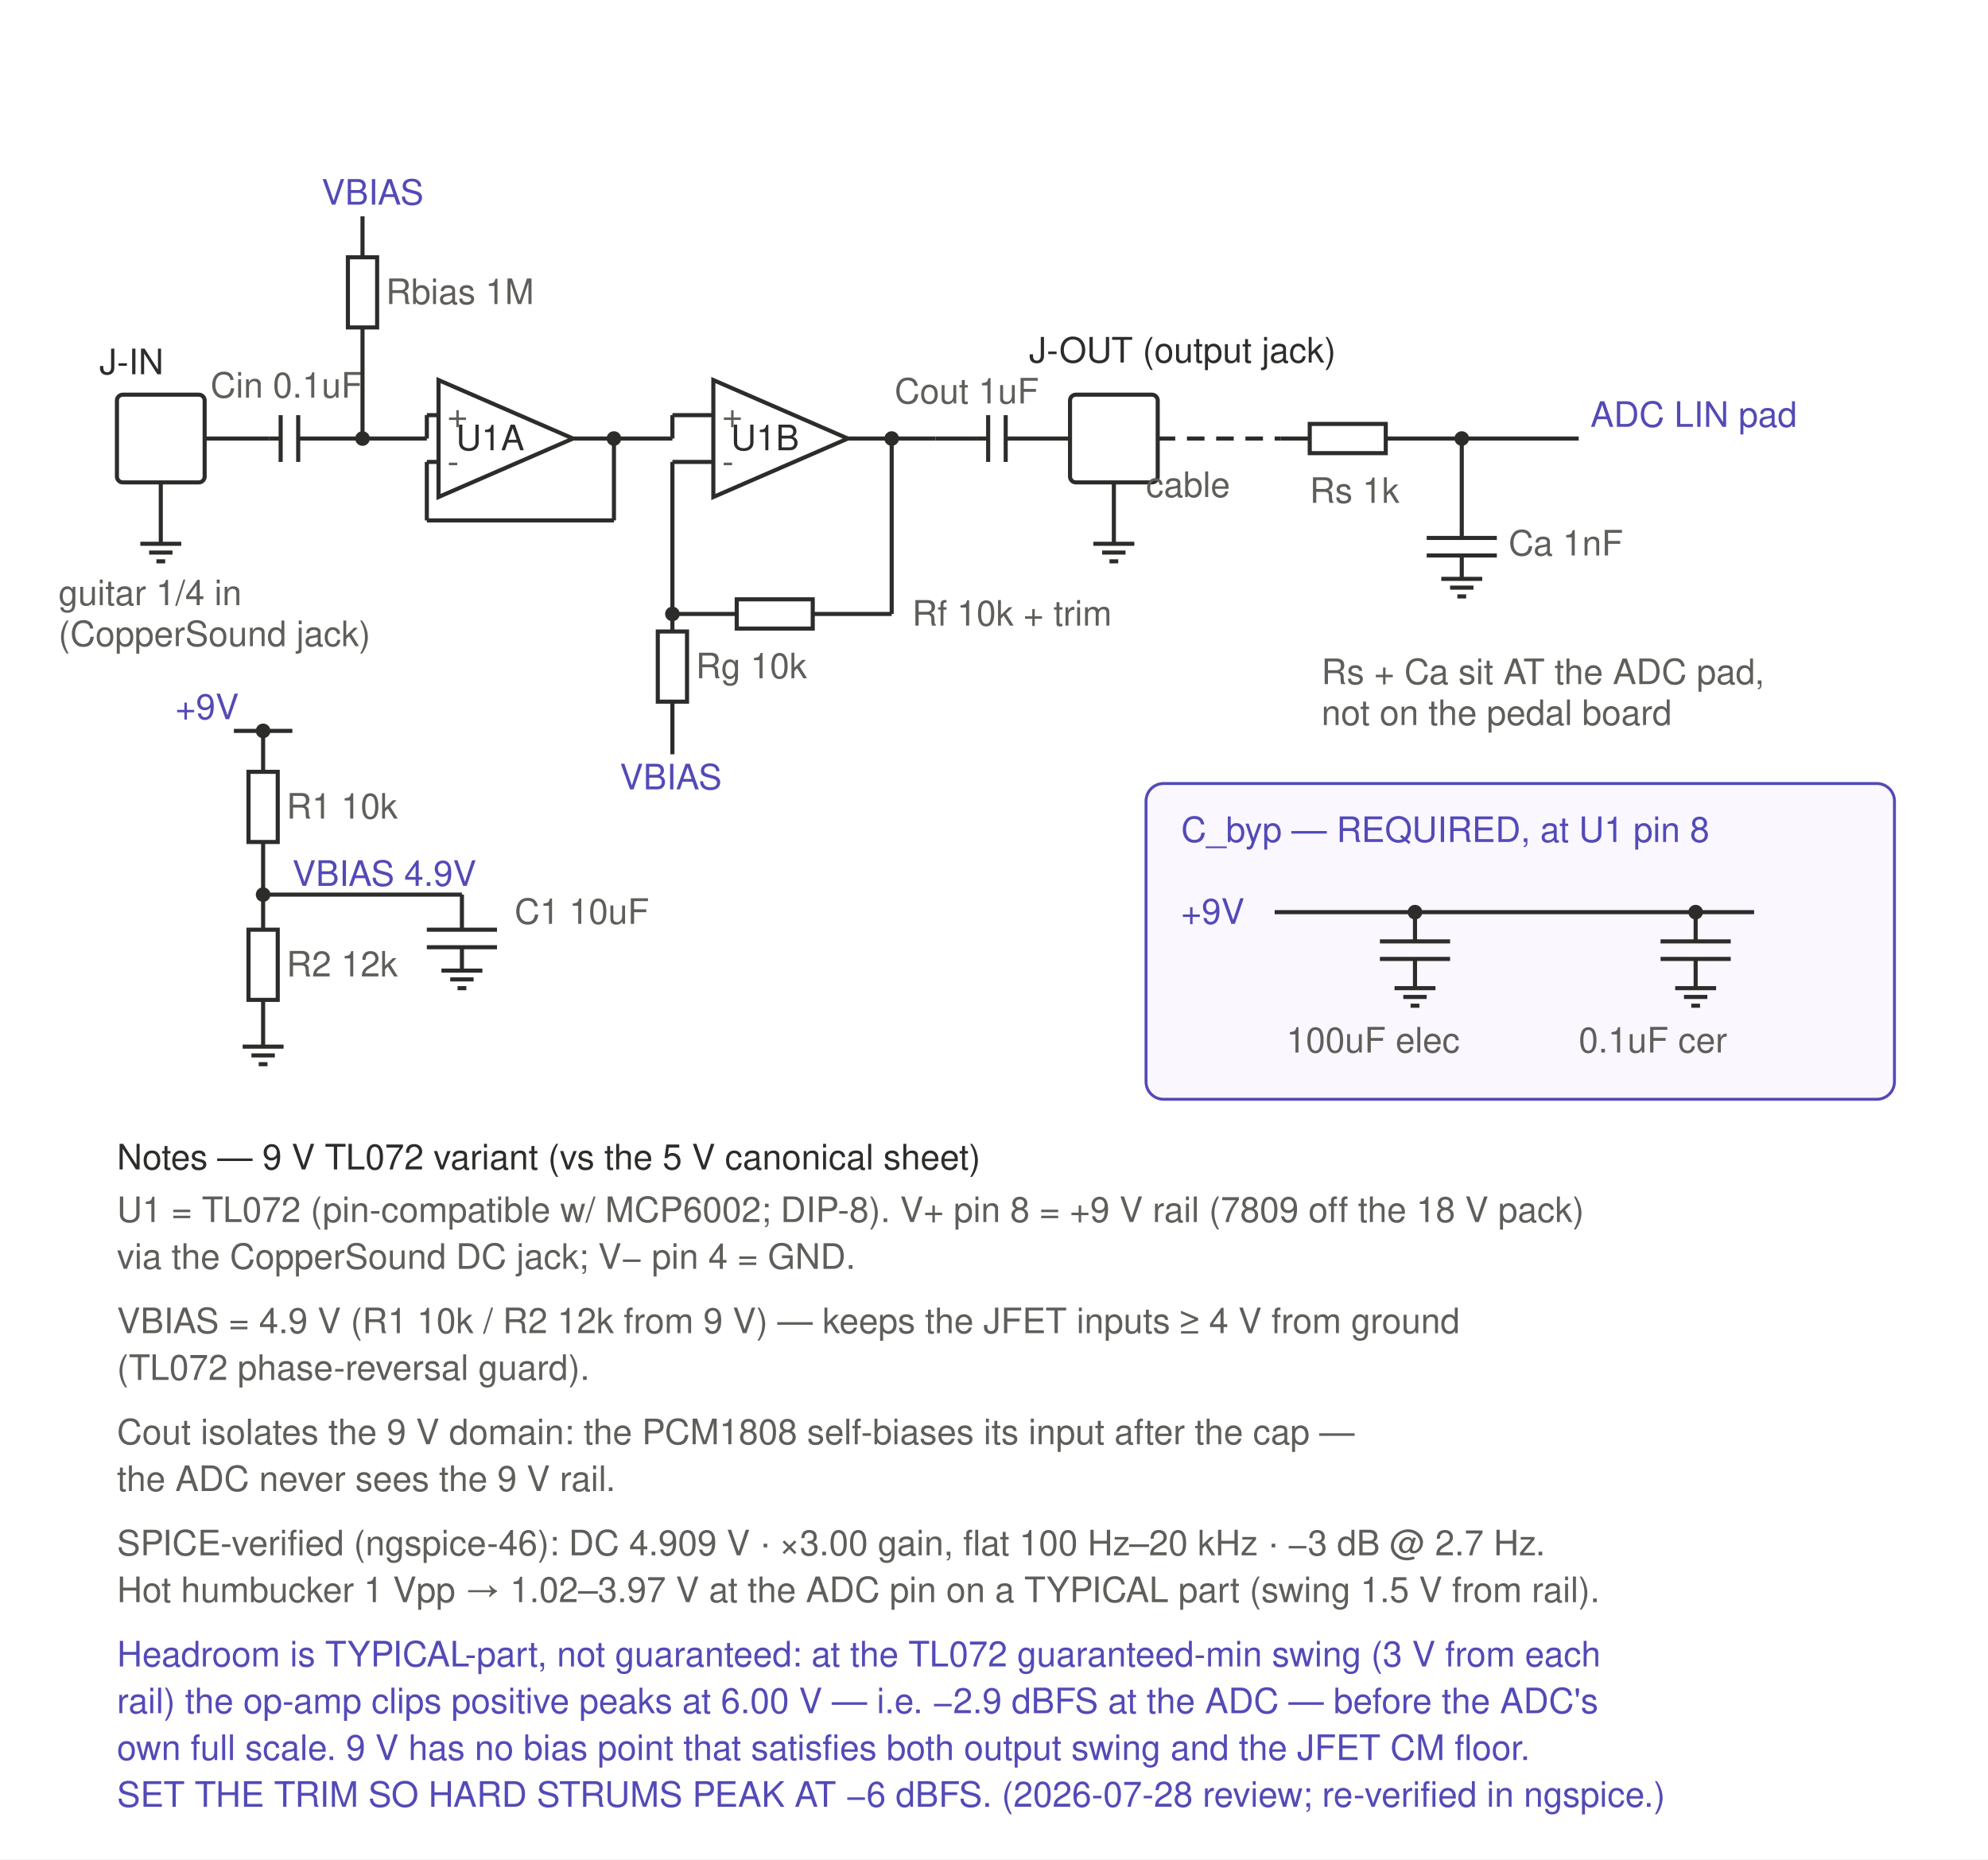
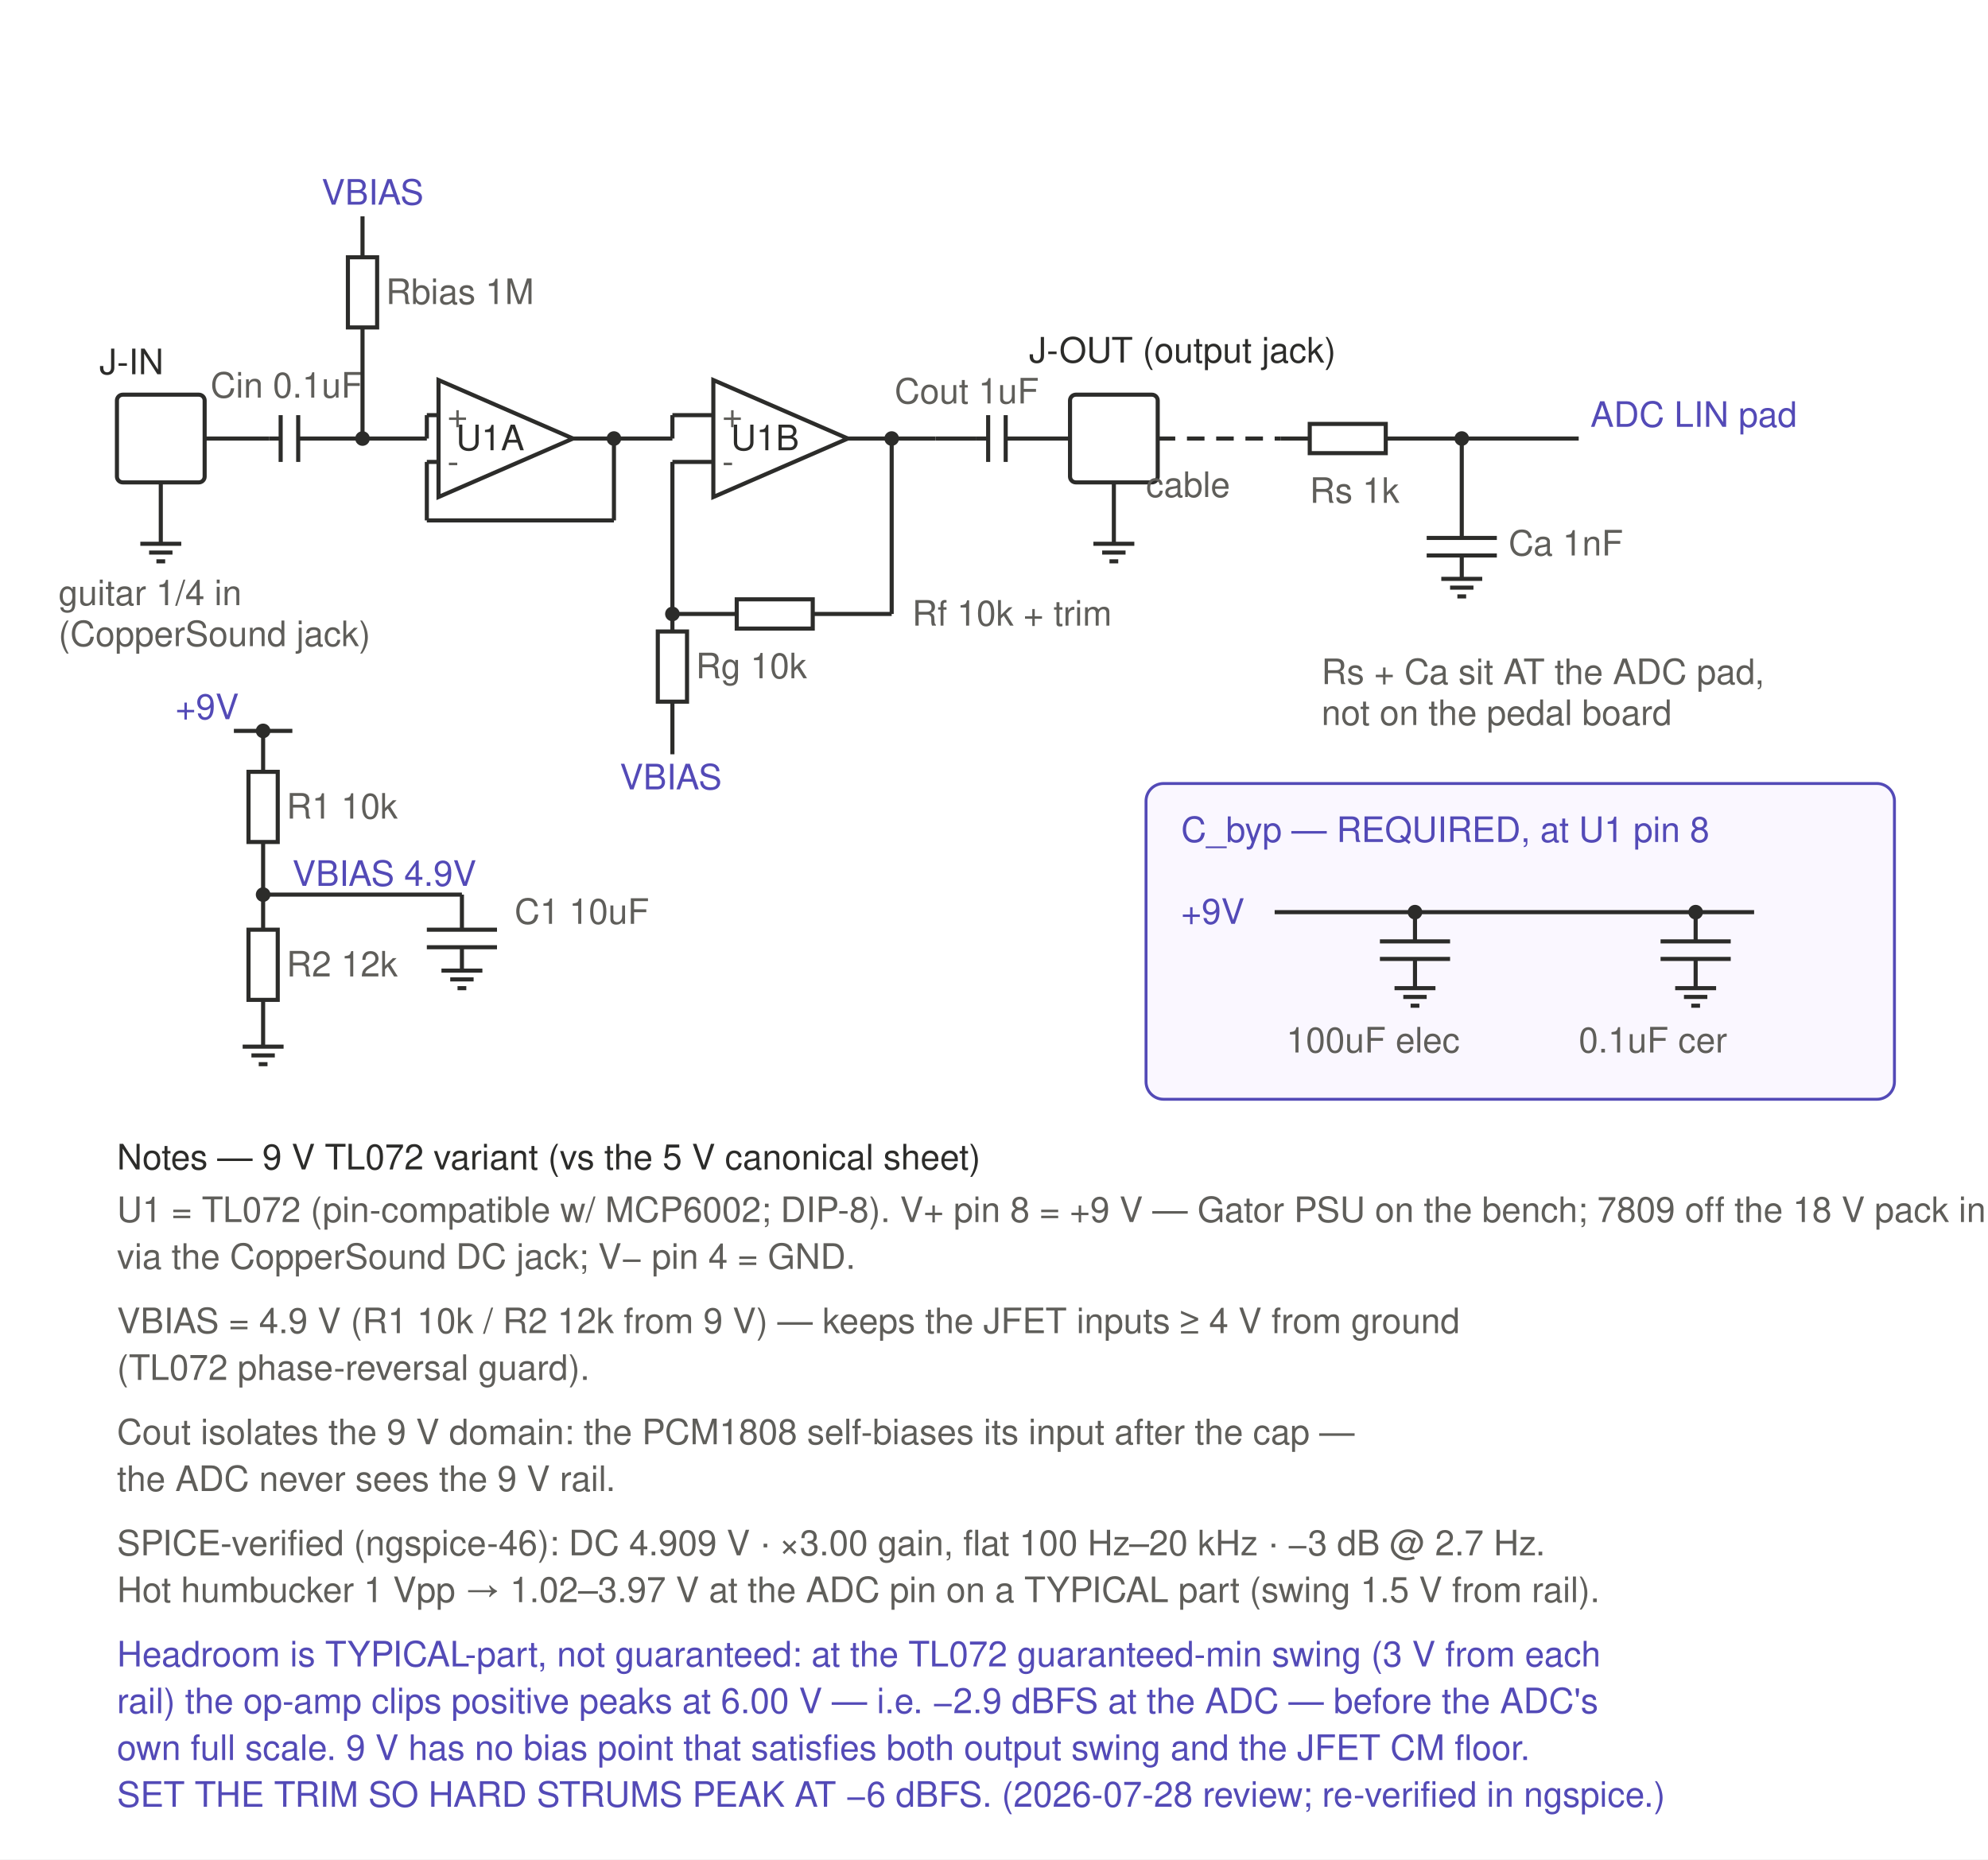
<svg xmlns="http://www.w3.org/2000/svg" width="100%" viewBox="0 0 680 636" role="img">
  <style>
text{font-family:-apple-system,Helvetica,Arial,sans-serif;fill:#2C2C2A}
.lbl{font-size:12px;fill:#5F5E5A}
.rd{font-size:12px;font-weight:500;fill:#2C2C2A}
.acc{font-size:12px;font-weight:500;fill:#534AB7}
.w,.cmp{stroke:#2C2C2A;stroke-width:1.4;fill:none}
.dot{fill:#2C2C2A}
</style>
  <rect x="0" y="0" width="680" height="636" fill="#FFFFFF" />
  <rect class="cmp" x="40" y="135" width="30" height="30" rx="2" />
  <text class="rd" x="34" y="128">J-IN</text>
  <text class="lbl" x="20" y="207">guitar 1/4 in</text>
  <text class="lbl" x="20" y="221">(CopperSound jack)</text>
  <line class="w" x1="55" y1="165" x2="55" y2="186" />
  <line class="w" x1="48" y1="186" x2="62" y2="186" />
  <line class="w" x1="51" y1="189" x2="59" y2="189" />
  <line class="w" x1="53.5" y1="192" x2="56.5" y2="192" />
  <line class="w" x1="70" y1="150" x2="92" y2="150" />
  <line class="w" x1="96" y1="142" x2="96" y2="158" />
  <line class="w" x1="102" y1="142" x2="102" y2="158" />
  <line class="w" x1="92" y1="150" x2="96" y2="150" />
  <line class="w" x1="102" y1="150" x2="124" y2="150" />
  <text class="lbl" x="72" y="136">Cin 0.1uF</text>
  <circle class="dot" cx="124" cy="150" r="2.5" />
  <line class="w" x1="124" y1="150" x2="124" y2="112" />
  <rect class="cmp" x="119" y="88" width="10" height="24" />
  <line class="w" x1="124" y1="88" x2="124" y2="74" />
  <text class="acc" x="110" y="70">VBIAS</text>
  <text class="lbl" x="132" y="104">Rbias 1M</text>
  <line class="w" x1="124" y1="150" x2="146" y2="150" />
  <line class="w" x1="146" y1="150" x2="146" y2="142" />
  <line class="w" x1="146" y1="142" x2="150" y2="142" />
  <path class="cmp" d="M150 130 L150 170 L196 150 Z" />
  <text class="lbl" x="153" y="146">+</text>
  <text class="lbl" x="153" y="162">-</text>
  <text class="rd" x="156" y="154">U1A</text>
  <line class="w" x1="196" y1="150" x2="230" y2="150" />
  <circle class="dot" cx="210" cy="150" r="2.5" />
  <line class="w" x1="210" y1="150" x2="210" y2="178" />
  <line class="w" x1="210" y1="178" x2="146" y2="178" />
  <line class="w" x1="146" y1="178" x2="146" y2="158" />
  <line class="w" x1="146" y1="158" x2="150" y2="158" />
  <line class="w" x1="230" y1="150" x2="230" y2="142" />
  <line class="w" x1="230" y1="142" x2="244" y2="142" />
  <path class="cmp" d="M244 130 L244 170 L290 150 Z" />
  <text class="lbl" x="247" y="146">+</text>
  <text class="lbl" x="247" y="162">-</text>
  <text class="rd" x="250" y="154">U1B</text>
  <line class="w" x1="290" y1="150" x2="320" y2="150" />
  <line class="w" x1="244" y1="158" x2="230" y2="158" />
  <line class="w" x1="230" y1="158" x2="230" y2="210" />
  <circle class="dot" cx="230" cy="210" r="2.5" />
  <line class="w" x1="230" y1="210" x2="230" y2="216" />
  <rect class="cmp" x="225" y="216" width="10" height="24" />
  <line class="w" x1="230" y1="240" x2="230" y2="258" />
  <text class="acc" x="212" y="270">VBIAS</text>
  <text class="lbl" x="238" y="232">Rg 10k</text>
  <line class="w" x1="230" y1="210" x2="252" y2="210" />
  <rect class="cmp" x="252" y="205" width="26" height="10" />
  <line class="w" x1="278" y1="210" x2="305" y2="210" />
  <line class="w" x1="305" y1="210" x2="305" y2="150" />
  <circle class="dot" cx="305" cy="150" r="2.5" />
  <text class="lbl" x="312" y="214">Rf 10k + trim</text>
  <line class="w" x1="320" y1="150" x2="334" y2="150" />
  <line class="w" x1="338" y1="142" x2="338" y2="158" />
  <line class="w" x1="344" y1="142" x2="344" y2="158" />
  <line class="w" x1="334" y1="150" x2="338" y2="150" />
  <line class="w" x1="344" y1="150" x2="366" y2="150" />
  <text class="lbl" x="306" y="138">Cout 1uF</text>
  <rect class="cmp" x="366" y="135" width="30" height="30" rx="2" />
  <text class="rd" x="352" y="124">J-OUT (output jack)</text>
  <line class="w" x1="381" y1="165" x2="381" y2="186" />
  <line class="w" x1="374" y1="186" x2="388" y2="186" />
  <line class="w" x1="377" y1="189" x2="385" y2="189" />
  <line class="w" x1="379.5" y1="192" x2="382.5" y2="192" />
  <line class="w" x1="396" y1="150" x2="438" y2="150" stroke-dasharray="6 4" />
  <text class="lbl" x="392" y="170">cable</text>
  <line class="w" x1="438" y1="150" x2="448" y2="150" />
  <rect class="cmp" x="448" y="145" width="26" height="10" />
  <line class="w" x1="474" y1="150" x2="500" y2="150" />
  <text class="lbl" x="448" y="172">Rs 1k</text>
  <circle class="dot" cx="500" cy="150" r="2.5" />
  <line class="w" x1="500" y1="150" x2="500" y2="184" />
  <line class="w" x1="488" y1="184" x2="512" y2="184" />
  <line class="w" x1="488" y1="190" x2="512" y2="190" />
  <line class="w" x1="500" y1="190" x2="500" y2="198" />
  <line class="w" x1="493" y1="198" x2="507" y2="198" />
  <line class="w" x1="496" y1="201" x2="504" y2="201" />
  <line class="w" x1="498.5" y1="204" x2="501.5" y2="204" />
  <text class="lbl" x="516" y="190">Ca 1nF</text>
  <line class="w" x1="500" y1="150" x2="540" y2="150" />
  <text class="acc" x="544" y="146">ADC LIN pad</text>
  <text class="lbl" x="452" y="234">Rs + Ca sit AT the ADC pad,</text>
  <text class="lbl" x="452" y="248">not on the pedal board</text>
  <line class="w" x1="80" y1="250" x2="100" y2="250" />
  <line class="w" x1="90" y1="250" x2="90" y2="264" />
  <text class="acc" x="60" y="246">+9V</text>
  <circle class="dot" cx="90" cy="250" r="2.5" />
  <rect class="cmp" x="85" y="264" width="10" height="24" />
  <line class="w" x1="90" y1="288" x2="90" y2="306" />
  <text class="lbl" x="98" y="280">R1 10k</text>
  <circle class="dot" cx="90" cy="306" r="2.5" />
  <text class="acc" x="100" y="303">VBIAS 4.9V</text>
  <line class="w" x1="90" y1="306" x2="158" y2="306" />
  <line class="w" x1="158" y1="306" x2="158" y2="318" />
  <line class="w" x1="146" y1="318" x2="170" y2="318" />
  <line class="w" x1="146" y1="324" x2="170" y2="324" />
  <line class="w" x1="158" y1="324" x2="158" y2="332" />
  <line class="w" x1="151" y1="332" x2="165" y2="332" />
  <line class="w" x1="154" y1="335" x2="162" y2="335" />
  <line class="w" x1="156.5" y1="338" x2="159.5" y2="338" />
  <text class="lbl" x="176" y="316">C1 10uF</text>
  <line class="w" x1="90" y1="306" x2="90" y2="318" />
  <rect class="cmp" x="85" y="318" width="10" height="24" />
  <line class="w" x1="90" y1="342" x2="90" y2="358" />
  <text class="lbl" x="98" y="334">R2 12k</text>
  <line class="w" x1="83" y1="358" x2="97" y2="358" />
  <line class="w" x1="86" y1="361" x2="94" y2="361" />
  <line class="w" x1="88.5" y1="364" x2="91.5" y2="364" />
  <rect x="392" y="268" width="256" height="108" rx="6" fill="#FAF7FF" stroke="#534AB7" stroke-width="1" />
  <text class="acc" x="404" y="288">C_byp — REQUIRED, at U1 pin 8</text>
  <text class="acc" x="404" y="316">+9V</text>
  <line class="w" x1="436" y1="312" x2="600" y2="312" />
  <circle class="dot" cx="484" cy="312" r="2.5" />
  <line class="w" x1="484" y1="312" x2="484" y2="322" />
  <line class="w" x1="472" y1="322" x2="496" y2="322" />
  <line class="w" x1="472" y1="328" x2="496" y2="328" />
  <line class="w" x1="484" y1="328" x2="484" y2="338" />
  <line class="w" x1="477" y1="338" x2="491" y2="338" />
  <line class="w" x1="480" y1="341" x2="488" y2="341" />
  <line class="w" x1="482.5" y1="344" x2="485.5" y2="344" />
  <text class="lbl" x="440" y="360">100uF elec</text>
  <circle class="dot" cx="580" cy="312" r="2.5" />
  <line class="w" x1="580" y1="312" x2="580" y2="322" />
  <line class="w" x1="568" y1="322" x2="592" y2="322" />
  <line class="w" x1="568" y1="328" x2="592" y2="328" />
  <line class="w" x1="580" y1="328" x2="580" y2="338" />
  <line class="w" x1="573" y1="338" x2="587" y2="338" />
  <line class="w" x1="576" y1="341" x2="584" y2="341" />
  <line class="w" x1="578.5" y1="344" x2="581.5" y2="344" />
  <text class="lbl" x="540" y="360">0.1uF cer</text>
  <text class="rd" x="40" y="400">Notes — 9 V TL072 variant (vs the 5 V canonical sheet)</text>
-   <text class="lbl" x="40" y="418">U1 = TL072 (pin-compatible w/ MCP6002; DIP-8).  V+ pin 8 = +9 V rail (7809 off the 18 V pack)</text>
+   <text class="lbl" x="40" y="418">U1 = TL072 (pin-compatible w/ MCP6002; DIP-8).  V+ pin 8 = +9 V — Gator PSU on the bench; 7809 off the 18 V pack in the target build</text>
  <text class="lbl" x="40" y="434">via the CopperSound DC jack;  V− pin 4 = GND.</text>
  <text class="lbl" x="40" y="456">VBIAS = 4.9 V (R1 10k / R2 12k from 9 V) — keeps the JFET inputs ≥ 4 V from ground</text>
  <text class="lbl" x="40" y="472">(TL072 phase-reversal guard).</text>
  <text class="lbl" x="40" y="494">Cout isolates the 9 V domain: the PCM1808 self-biases its input after the cap —</text>
  <text class="lbl" x="40" y="510">the ADC never sees the 9 V rail.</text>
  <text class="lbl" x="40" y="532">SPICE-verified (ngspice-46): DC 4.909 V · ×3.00 gain, flat 100 Hz–20 kHz · −3 dB @ 2.7 Hz.</text>
  <text class="lbl" x="40" y="548">Hot humbucker 1 Vpp → 1.02–3.97 V at the ADC pin on a TYPICAL part (swing 1.5 V from rail).</text>
  <text class="acc" x="40" y="570">Headroom is TYPICAL-part, not guaranteed: at the TL072 guaranteed-min swing (3 V from each</text>
  <text class="acc" x="40" y="586">rail) the op-amp clips positive peaks at 6.00 V — i.e. −2.9 dBFS at the ADC — before the ADC's</text>
  <text class="acc" x="40" y="602">own full scale. 9 V has no bias point that satisfies both output swing and the JFET CM floor.</text>
  <text class="acc" x="40" y="618">SET THE TRIM SO HARD STRUMS PEAK AT −6 dBFS. (2026-07-28 review; re-verified in ngspice.)</text>
</svg>
